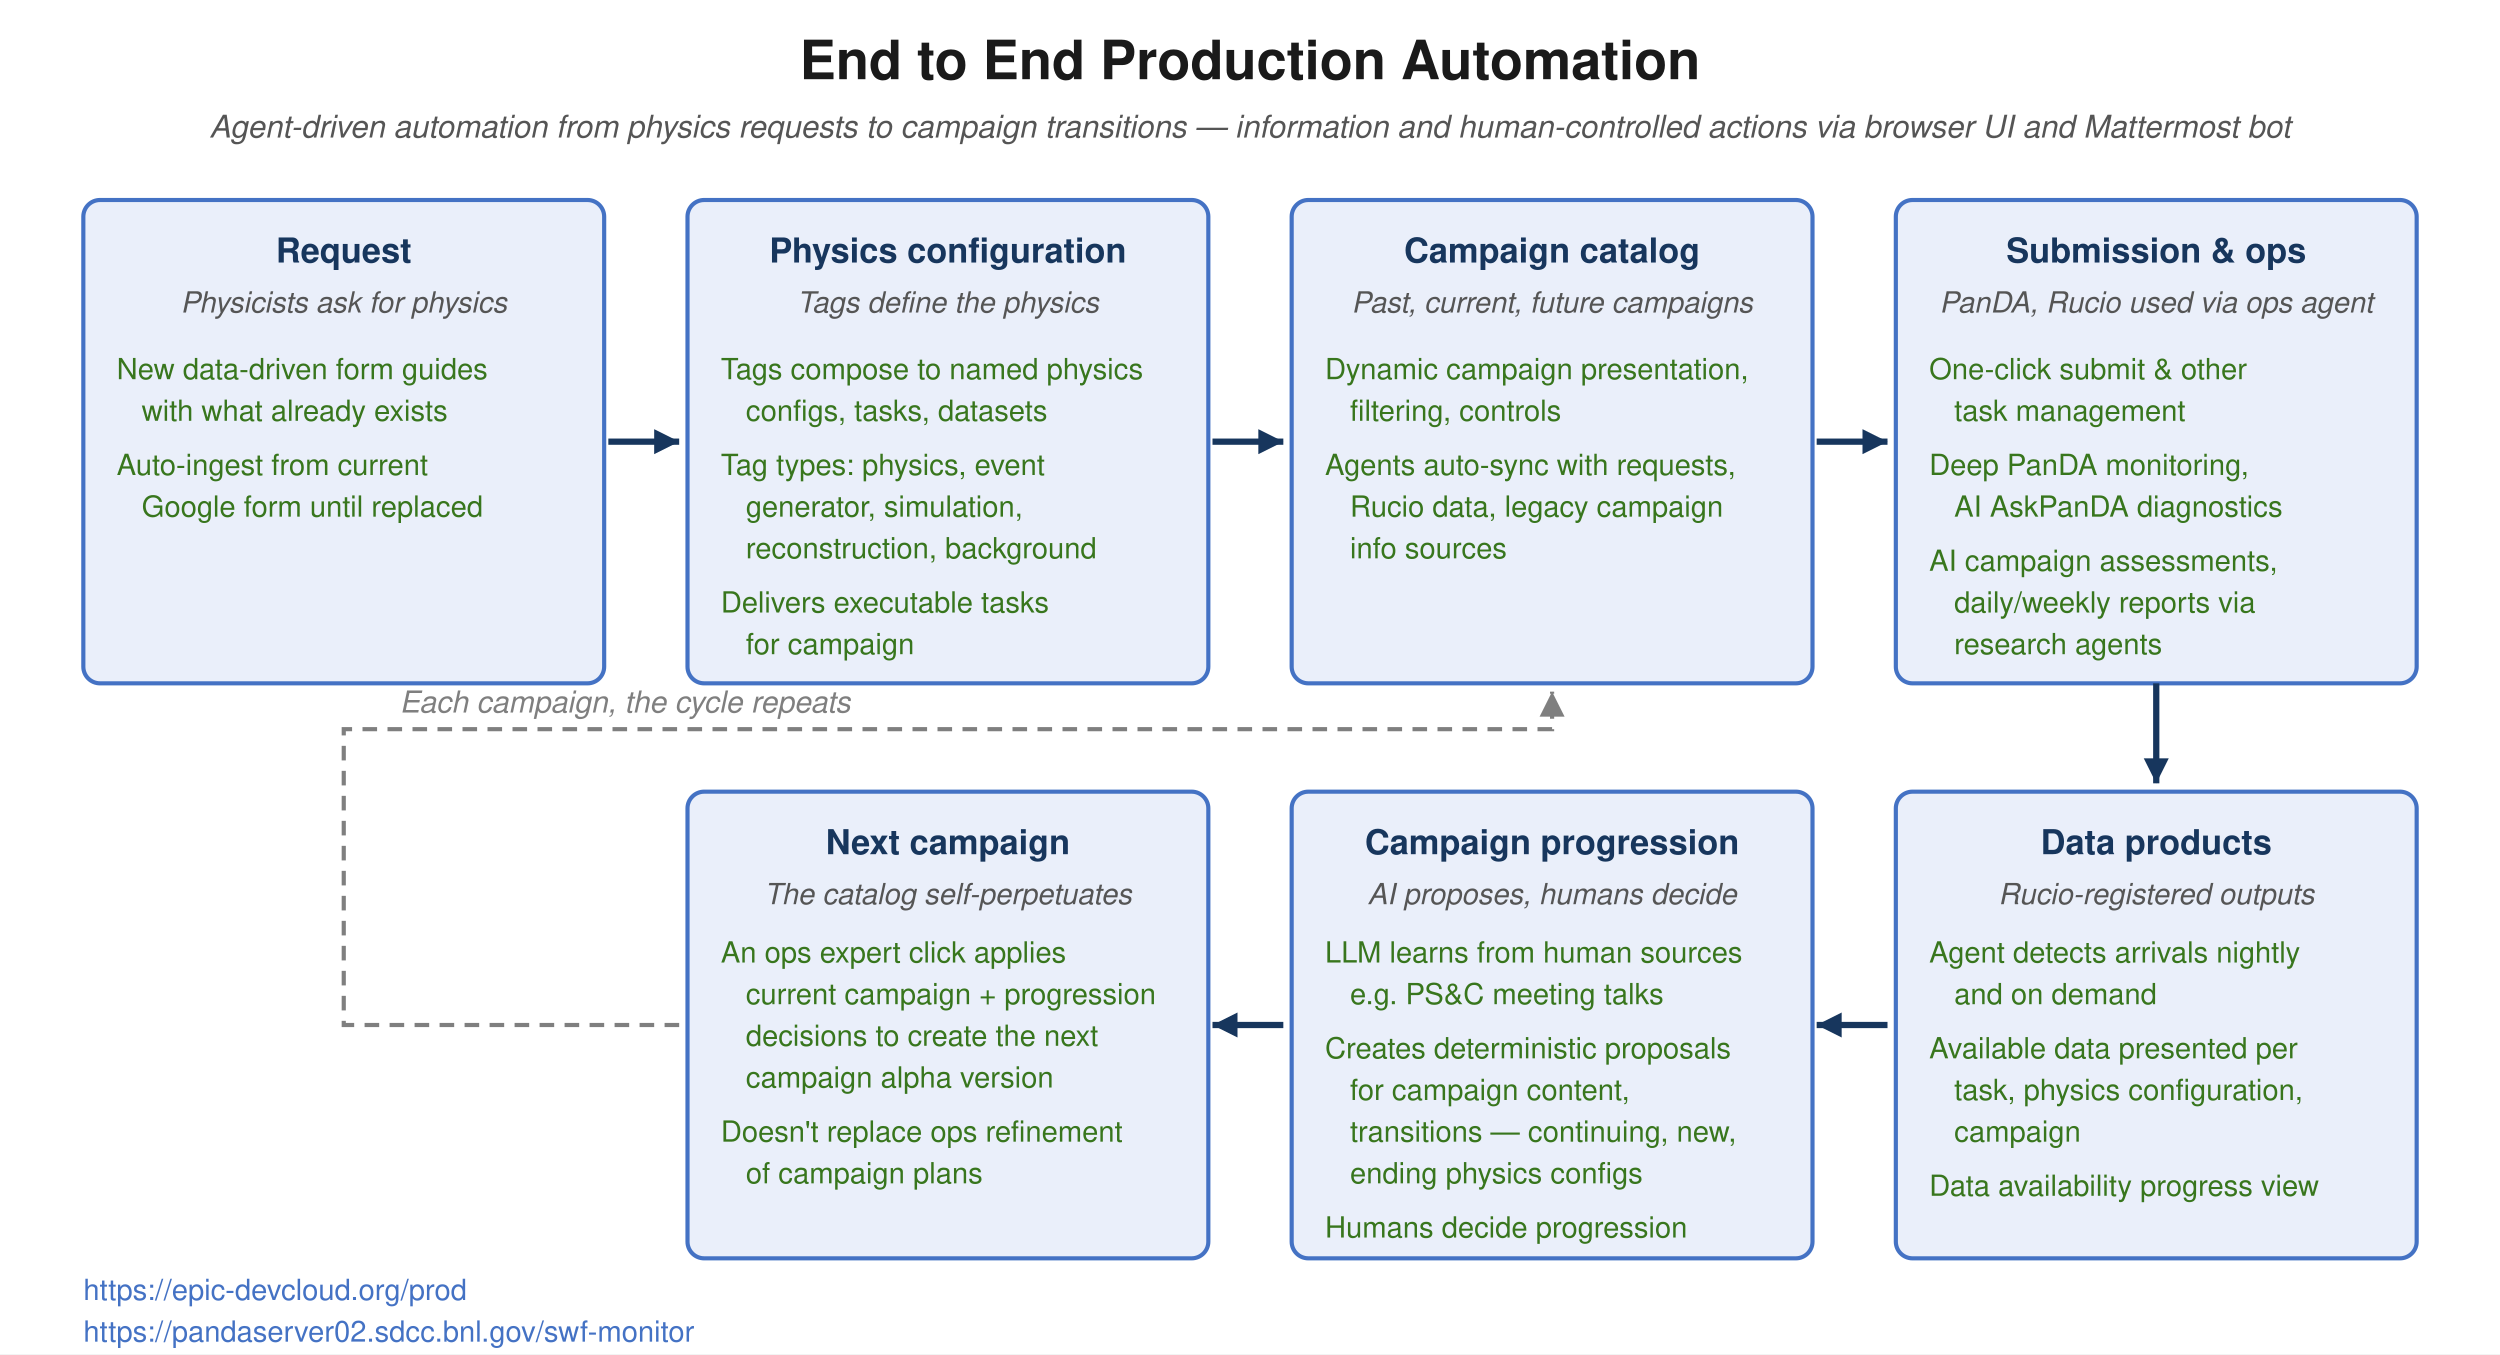
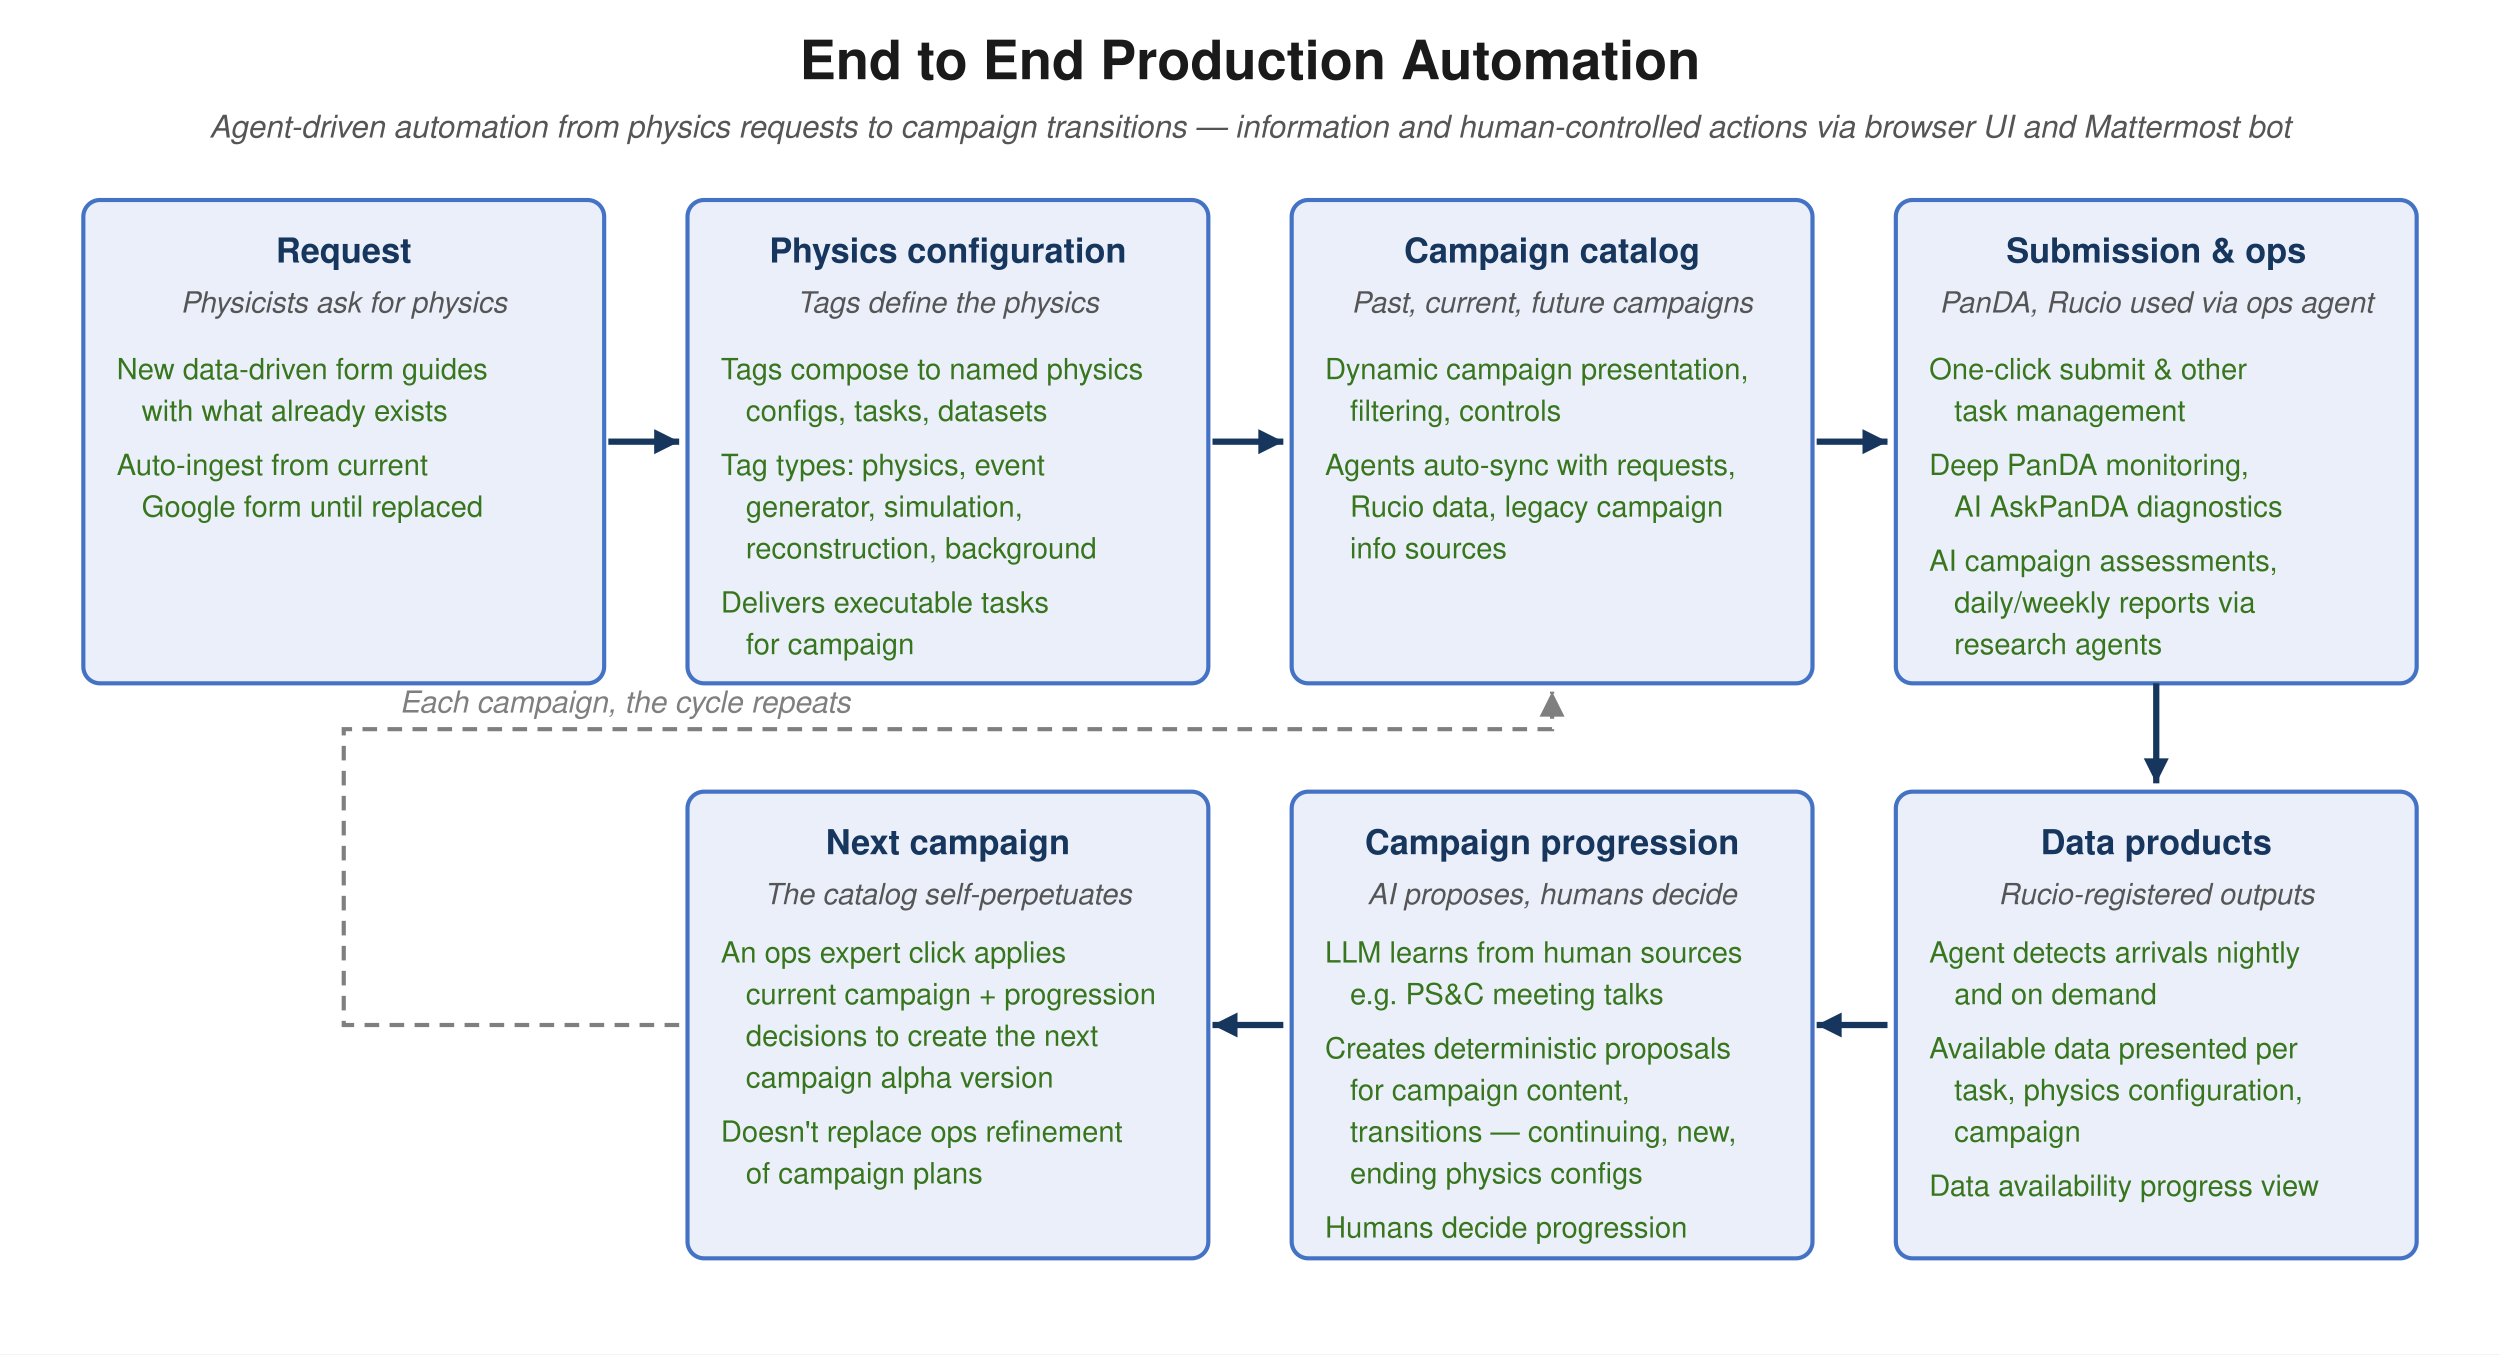
<svg xmlns="http://www.w3.org/2000/svg" viewBox="0 0 1200 650" font-family="Helvetica, Arial, sans-serif">
  <defs>
    <marker id="arrowNavy" markerUnits="userSpaceOnUse" markerWidth="14" markerHeight="12" refX="12" refY="6" orient="auto">
      <path d="M0,0 L12,6 L0,12 z" fill="#17365d" />
    </marker>
    <marker id="arrowGrey" markerUnits="userSpaceOnUse" markerWidth="14" markerHeight="12" refX="12" refY="6" orient="auto">
      <path d="M0,0 L12,6 L0,12 z" fill="#7f7f7f" />
    </marker>
  </defs>
  <rect x="0" y="0" width="1200" height="650" fill="#ffffff" />
  <text x="600" y="38" text-anchor="middle" font-size="26" font-weight="bold" fill="#1a1a1a">End to End Production Automation</text>
  <text x="600" y="66" text-anchor="middle" font-size="15" font-style="italic" fill="#555555">Agent-driven automation from physics requests to campaign transitions — information and human-controlled actions via browser UI and Mattermost bot</text>
  <rect x="40" y="96" width="250" height="232" rx="8" fill="#eaeffa" stroke="#4472c4" stroke-width="2" />
  <text x="165" y="126" text-anchor="middle" font-size="16.5" font-weight="bold" fill="#17365d">Request</text>
  <text x="165" y="150" text-anchor="middle" font-size="14" font-style="italic" fill="#555555">Physicists ask for physics</text>
  <text x="56" y="182" font-size="14" fill="#38761d">New data-driven form guides</text>
  <text x="68" y="202" font-size="14" fill="#38761d">with what already exists</text>
  <text x="56" y="228" font-size="14" fill="#38761d">Auto-ingest from current</text>
  <text x="68" y="248" font-size="14" fill="#38761d">Google form until replaced</text>
  <line x1="292" y1="212" x2="326" y2="212" stroke="#17365d" stroke-width="3" marker-end="url(#arrowNavy)" />
  <rect x="330" y="96" width="250" height="232" rx="8" fill="#eaeffa" stroke="#4472c4" stroke-width="2" />
  <text x="455" y="126" text-anchor="middle" font-size="16.5" font-weight="bold" fill="#17365d">Physics configuration</text>
  <text x="455" y="150" text-anchor="middle" font-size="14" font-style="italic" fill="#555555">Tags define the physics</text>
  <text x="346" y="182" font-size="14" fill="#38761d">Tags compose to named physics</text>
  <text x="358" y="202" font-size="14" fill="#38761d">configs, tasks, datasets</text>
  <text x="346" y="228" font-size="14" fill="#38761d">Tag types: physics, event</text>
  <text x="358" y="248" font-size="14" fill="#38761d">generator, simulation,</text>
  <text x="358" y="268" font-size="14" fill="#38761d">reconstruction, background</text>
  <text x="346" y="294" font-size="14" fill="#38761d">Delivers executable tasks</text>
  <text x="358" y="314" font-size="14" fill="#38761d">for campaign</text>
  <line x1="582" y1="212" x2="616" y2="212" stroke="#17365d" stroke-width="3" marker-end="url(#arrowNavy)" />
  <rect x="620" y="96" width="250" height="232" rx="8" fill="#eaeffa" stroke="#4472c4" stroke-width="2" />
  <text x="745" y="126" text-anchor="middle" font-size="16.5" font-weight="bold" fill="#17365d">Campaign catalog</text>
  <text x="745" y="150" text-anchor="middle" font-size="14" font-style="italic" fill="#555555">Past, current, future campaigns</text>
  <text x="636" y="182" font-size="14" fill="#38761d">Dynamic campaign presentation,</text>
  <text x="648" y="202" font-size="14" fill="#38761d">filtering, controls</text>
  <text x="636" y="228" font-size="14" fill="#38761d">Agents auto-sync with requests,</text>
  <text x="648" y="248" font-size="14" fill="#38761d">Rucio data, legacy campaign</text>
  <text x="648" y="268" font-size="14" fill="#38761d">info sources</text>
  <line x1="872" y1="212" x2="906" y2="212" stroke="#17365d" stroke-width="3" marker-end="url(#arrowNavy)" />
  <rect x="910" y="96" width="250" height="232" rx="8" fill="#eaeffa" stroke="#4472c4" stroke-width="2" />
  <text x="1035" y="126" text-anchor="middle" font-size="16.5" font-weight="bold" fill="#17365d">Submission &amp; ops</text>
  <text x="1035" y="150" text-anchor="middle" font-size="14" font-style="italic" fill="#555555">PanDA, Rucio used via ops agent</text>
  <text x="926" y="182" font-size="14" fill="#38761d">One-click submit &amp; other</text>
  <text x="938" y="202" font-size="14" fill="#38761d">task management</text>
  <text x="926" y="228" font-size="14" fill="#38761d">Deep PanDA monitoring,</text>
  <text x="938" y="248" font-size="14" fill="#38761d">AI AskPanDA diagnostics</text>
  <text x="926" y="274" font-size="14" fill="#38761d">AI campaign assessments,</text>
  <text x="938" y="294" font-size="14" fill="#38761d">daily/weekly reports via</text>
  <text x="938" y="314" font-size="14" fill="#38761d">research agents</text>
  <line x1="1035" y1="328" x2="1035" y2="376" stroke="#17365d" stroke-width="3" marker-end="url(#arrowNavy)" />
  <rect x="910" y="380" width="250" height="224" rx="8" fill="#eaeffa" stroke="#4472c4" stroke-width="2" />
  <text x="1035" y="410" text-anchor="middle" font-size="16.5" font-weight="bold" fill="#17365d">Data products</text>
  <text x="1035" y="434" text-anchor="middle" font-size="14" font-style="italic" fill="#555555">Rucio-registered outputs</text>
  <text x="926" y="462" font-size="14" fill="#38761d">Agent detects arrivals nightly</text>
  <text x="938" y="482" font-size="14" fill="#38761d">and on demand</text>
  <text x="926" y="508" font-size="14" fill="#38761d">Available data presented per</text>
  <text x="938" y="528" font-size="14" fill="#38761d">task, physics configuration,</text>
  <text x="938" y="548" font-size="14" fill="#38761d">campaign</text>
  <text x="926" y="574" font-size="14" fill="#38761d">Data availability progress view</text>
  <line x1="906" y1="492" x2="872" y2="492" stroke="#17365d" stroke-width="3" marker-end="url(#arrowNavy)" />
  <rect x="620" y="380" width="250" height="224" rx="8" fill="#eaeffa" stroke="#4472c4" stroke-width="2" />
  <text x="745" y="410" text-anchor="middle" font-size="16.5" font-weight="bold" fill="#17365d">Campaign progression</text>
  <text x="745" y="434" text-anchor="middle" font-size="14" font-style="italic" fill="#555555">AI proposes, humans decide</text>
  <text x="636" y="462" font-size="14" fill="#38761d">LLM learns from human sources</text>
  <text x="648" y="482" font-size="14" fill="#38761d">e.g. PS&amp;C meeting talks</text>
  <text x="636" y="508" font-size="14" fill="#38761d">Creates deterministic proposals</text>
  <text x="648" y="528" font-size="14" fill="#38761d">for campaign content,</text>
  <text x="648" y="548" font-size="14" fill="#38761d">transitions — continuing, new,</text>
  <text x="648" y="568" font-size="14" fill="#38761d">ending physics configs</text>
  <text x="636" y="594" font-size="14" fill="#38761d">Humans decide progression</text>
  <line x1="616" y1="492" x2="582" y2="492" stroke="#17365d" stroke-width="3" marker-end="url(#arrowNavy)" />
  <rect x="330" y="380" width="250" height="224" rx="8" fill="#eaeffa" stroke="#4472c4" stroke-width="2" />
  <text x="455" y="410" text-anchor="middle" font-size="16.5" font-weight="bold" fill="#17365d">Next campaign</text>
  <text x="455" y="434" text-anchor="middle" font-size="14" font-style="italic" fill="#555555">The catalog self-perpetuates</text>
  <text x="346" y="462" font-size="14" fill="#38761d">An ops expert click applies</text>
  <text x="358" y="482" font-size="14" fill="#38761d">current campaign + progression</text>
  <text x="358" y="502" font-size="14" fill="#38761d">decisions to create the next</text>
  <text x="358" y="522" font-size="14" fill="#38761d">campaign alpha version</text>
  <text x="346" y="548" font-size="14" fill="#38761d">Doesn't replace ops refinement</text>
  <text x="358" y="568" font-size="14" fill="#38761d">of campaign plans</text>
-   <text x="40" y="624" font-size="14" fill="#4472c4">https://epic-devcloud.org/prod</text>
-   <text x="40" y="644" font-size="14" fill="#4472c4">https://pandaserver02.sdcc.bnl.gov/swf-monitor</text>
  <polyline points="326,492 165,492 165,350 745,350 745,332" fill="none" stroke="#7f7f7f" stroke-width="2" stroke-dasharray="7,5" marker-end="url(#arrowGrey)" />
  <text x="300" y="342" text-anchor="middle" font-size="14.5" font-style="italic" fill="#7f7f7f">Each campaign, the cycle repeats</text>
</svg>
